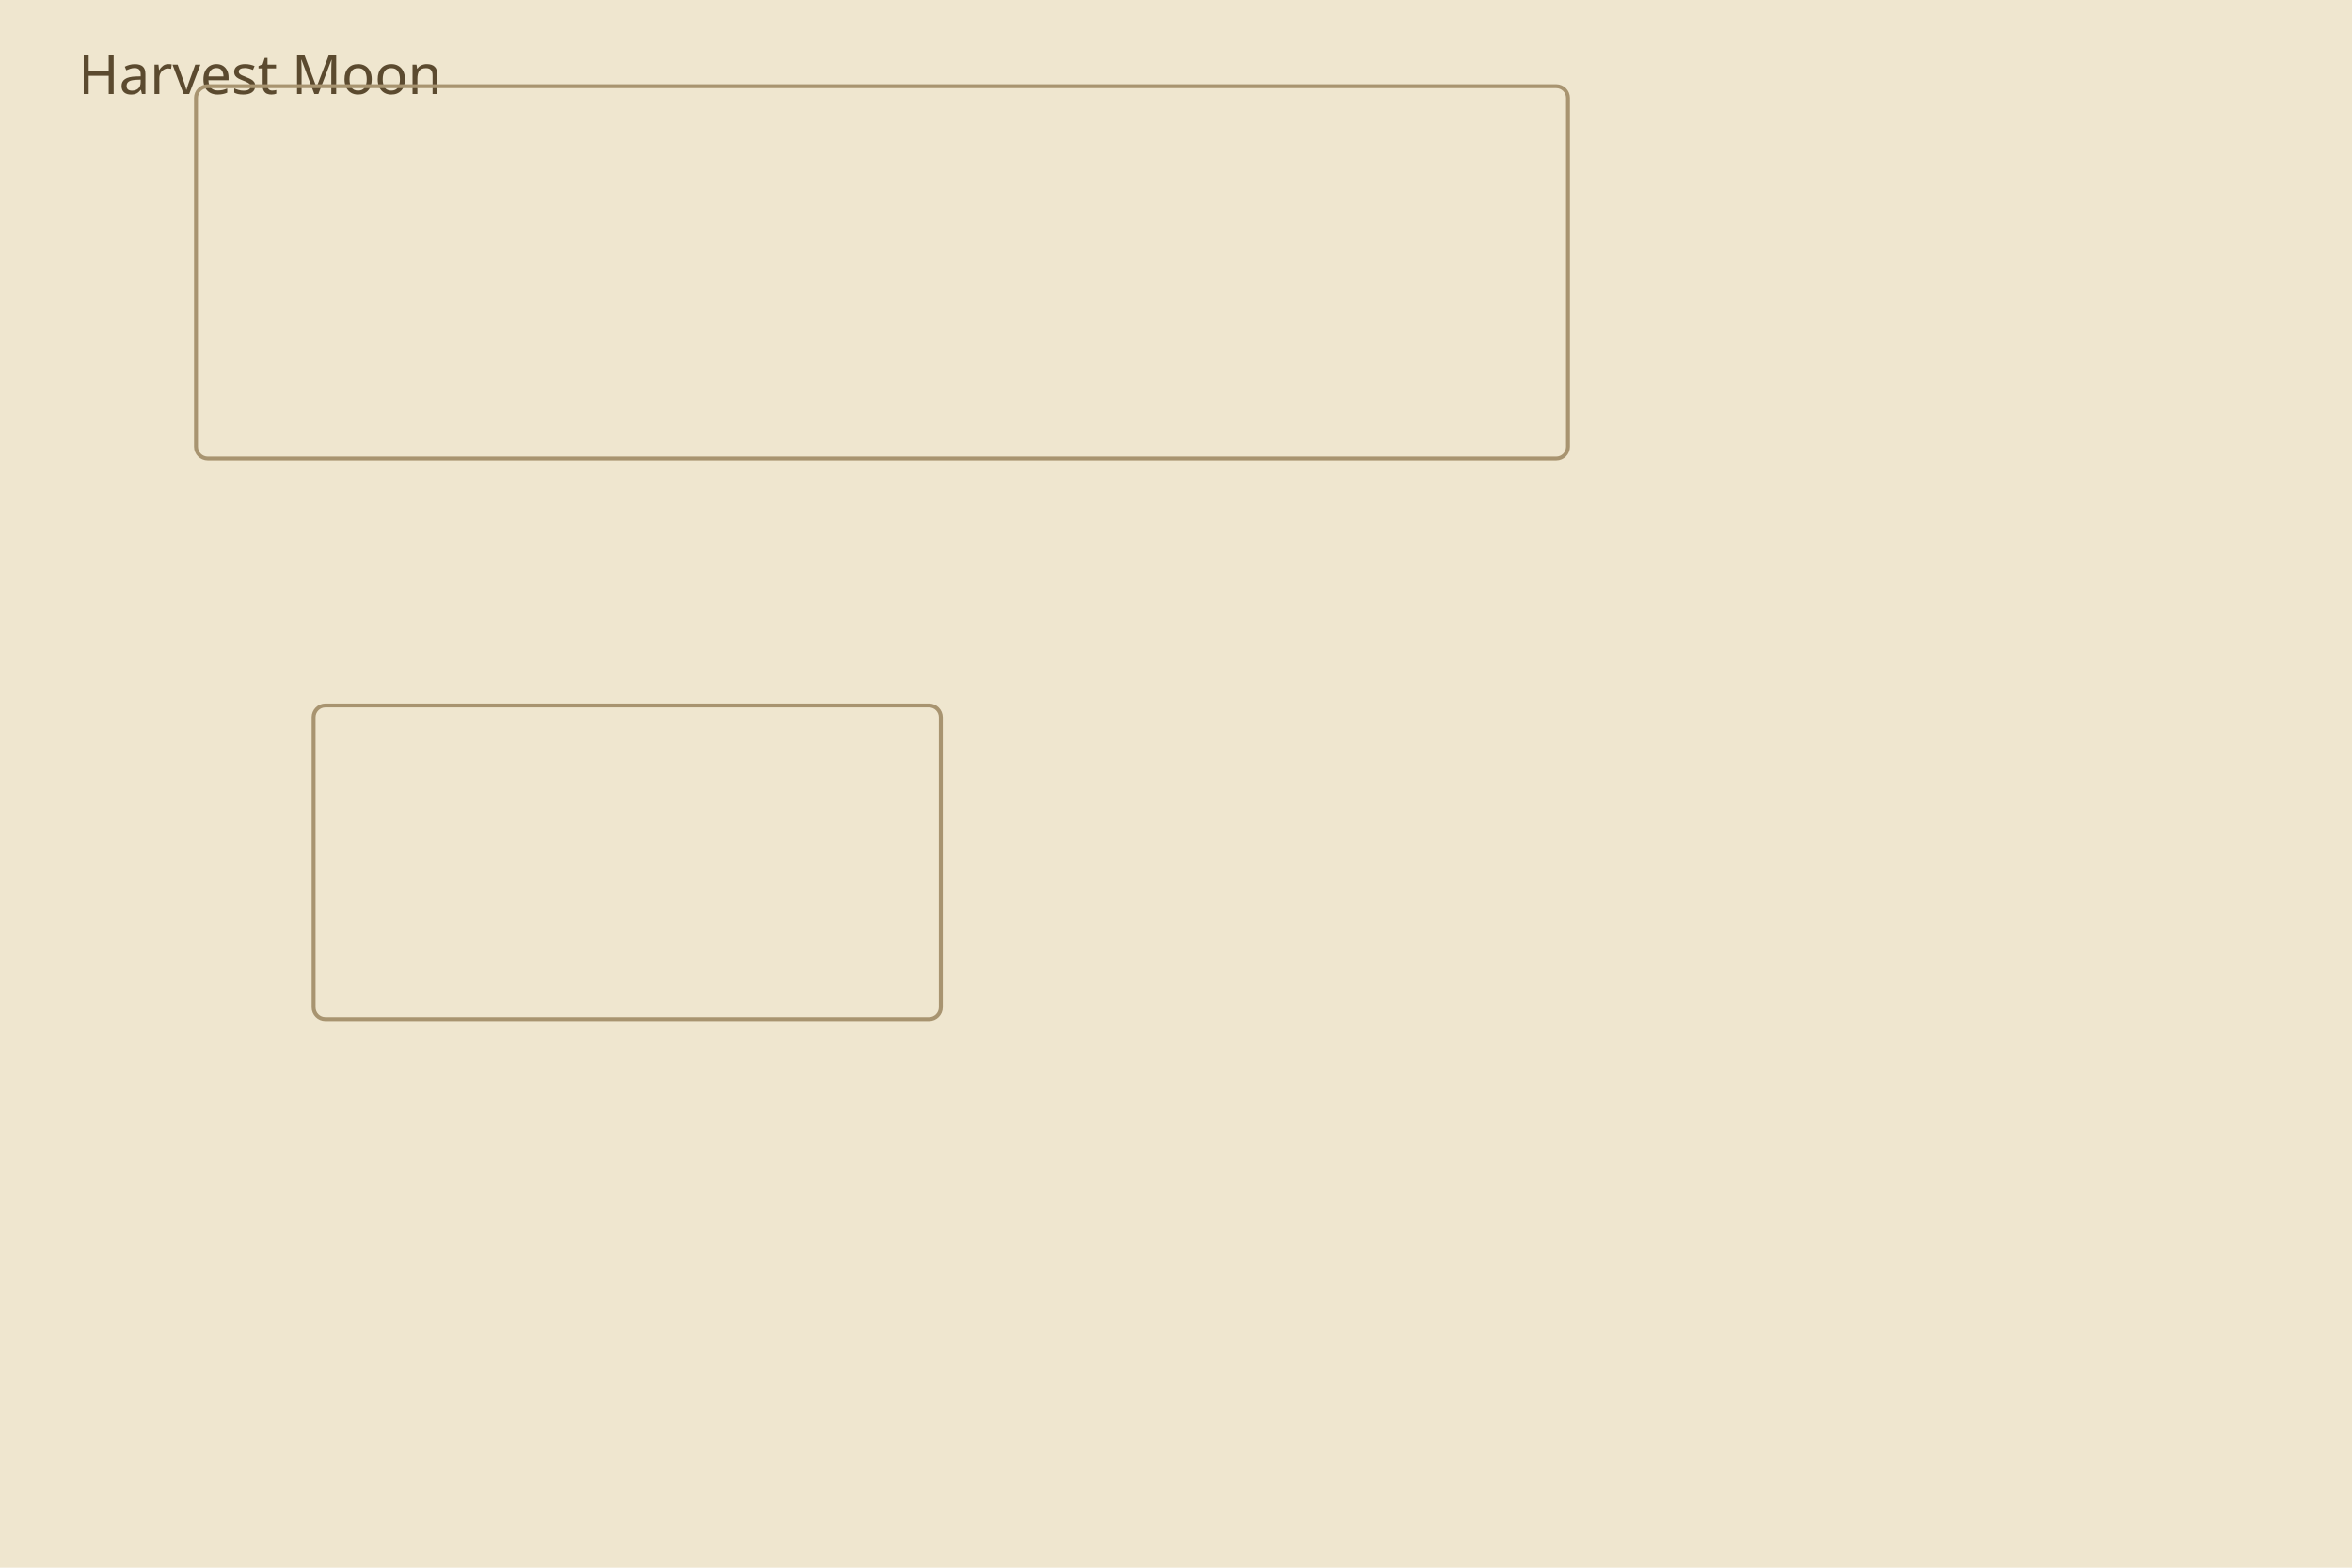
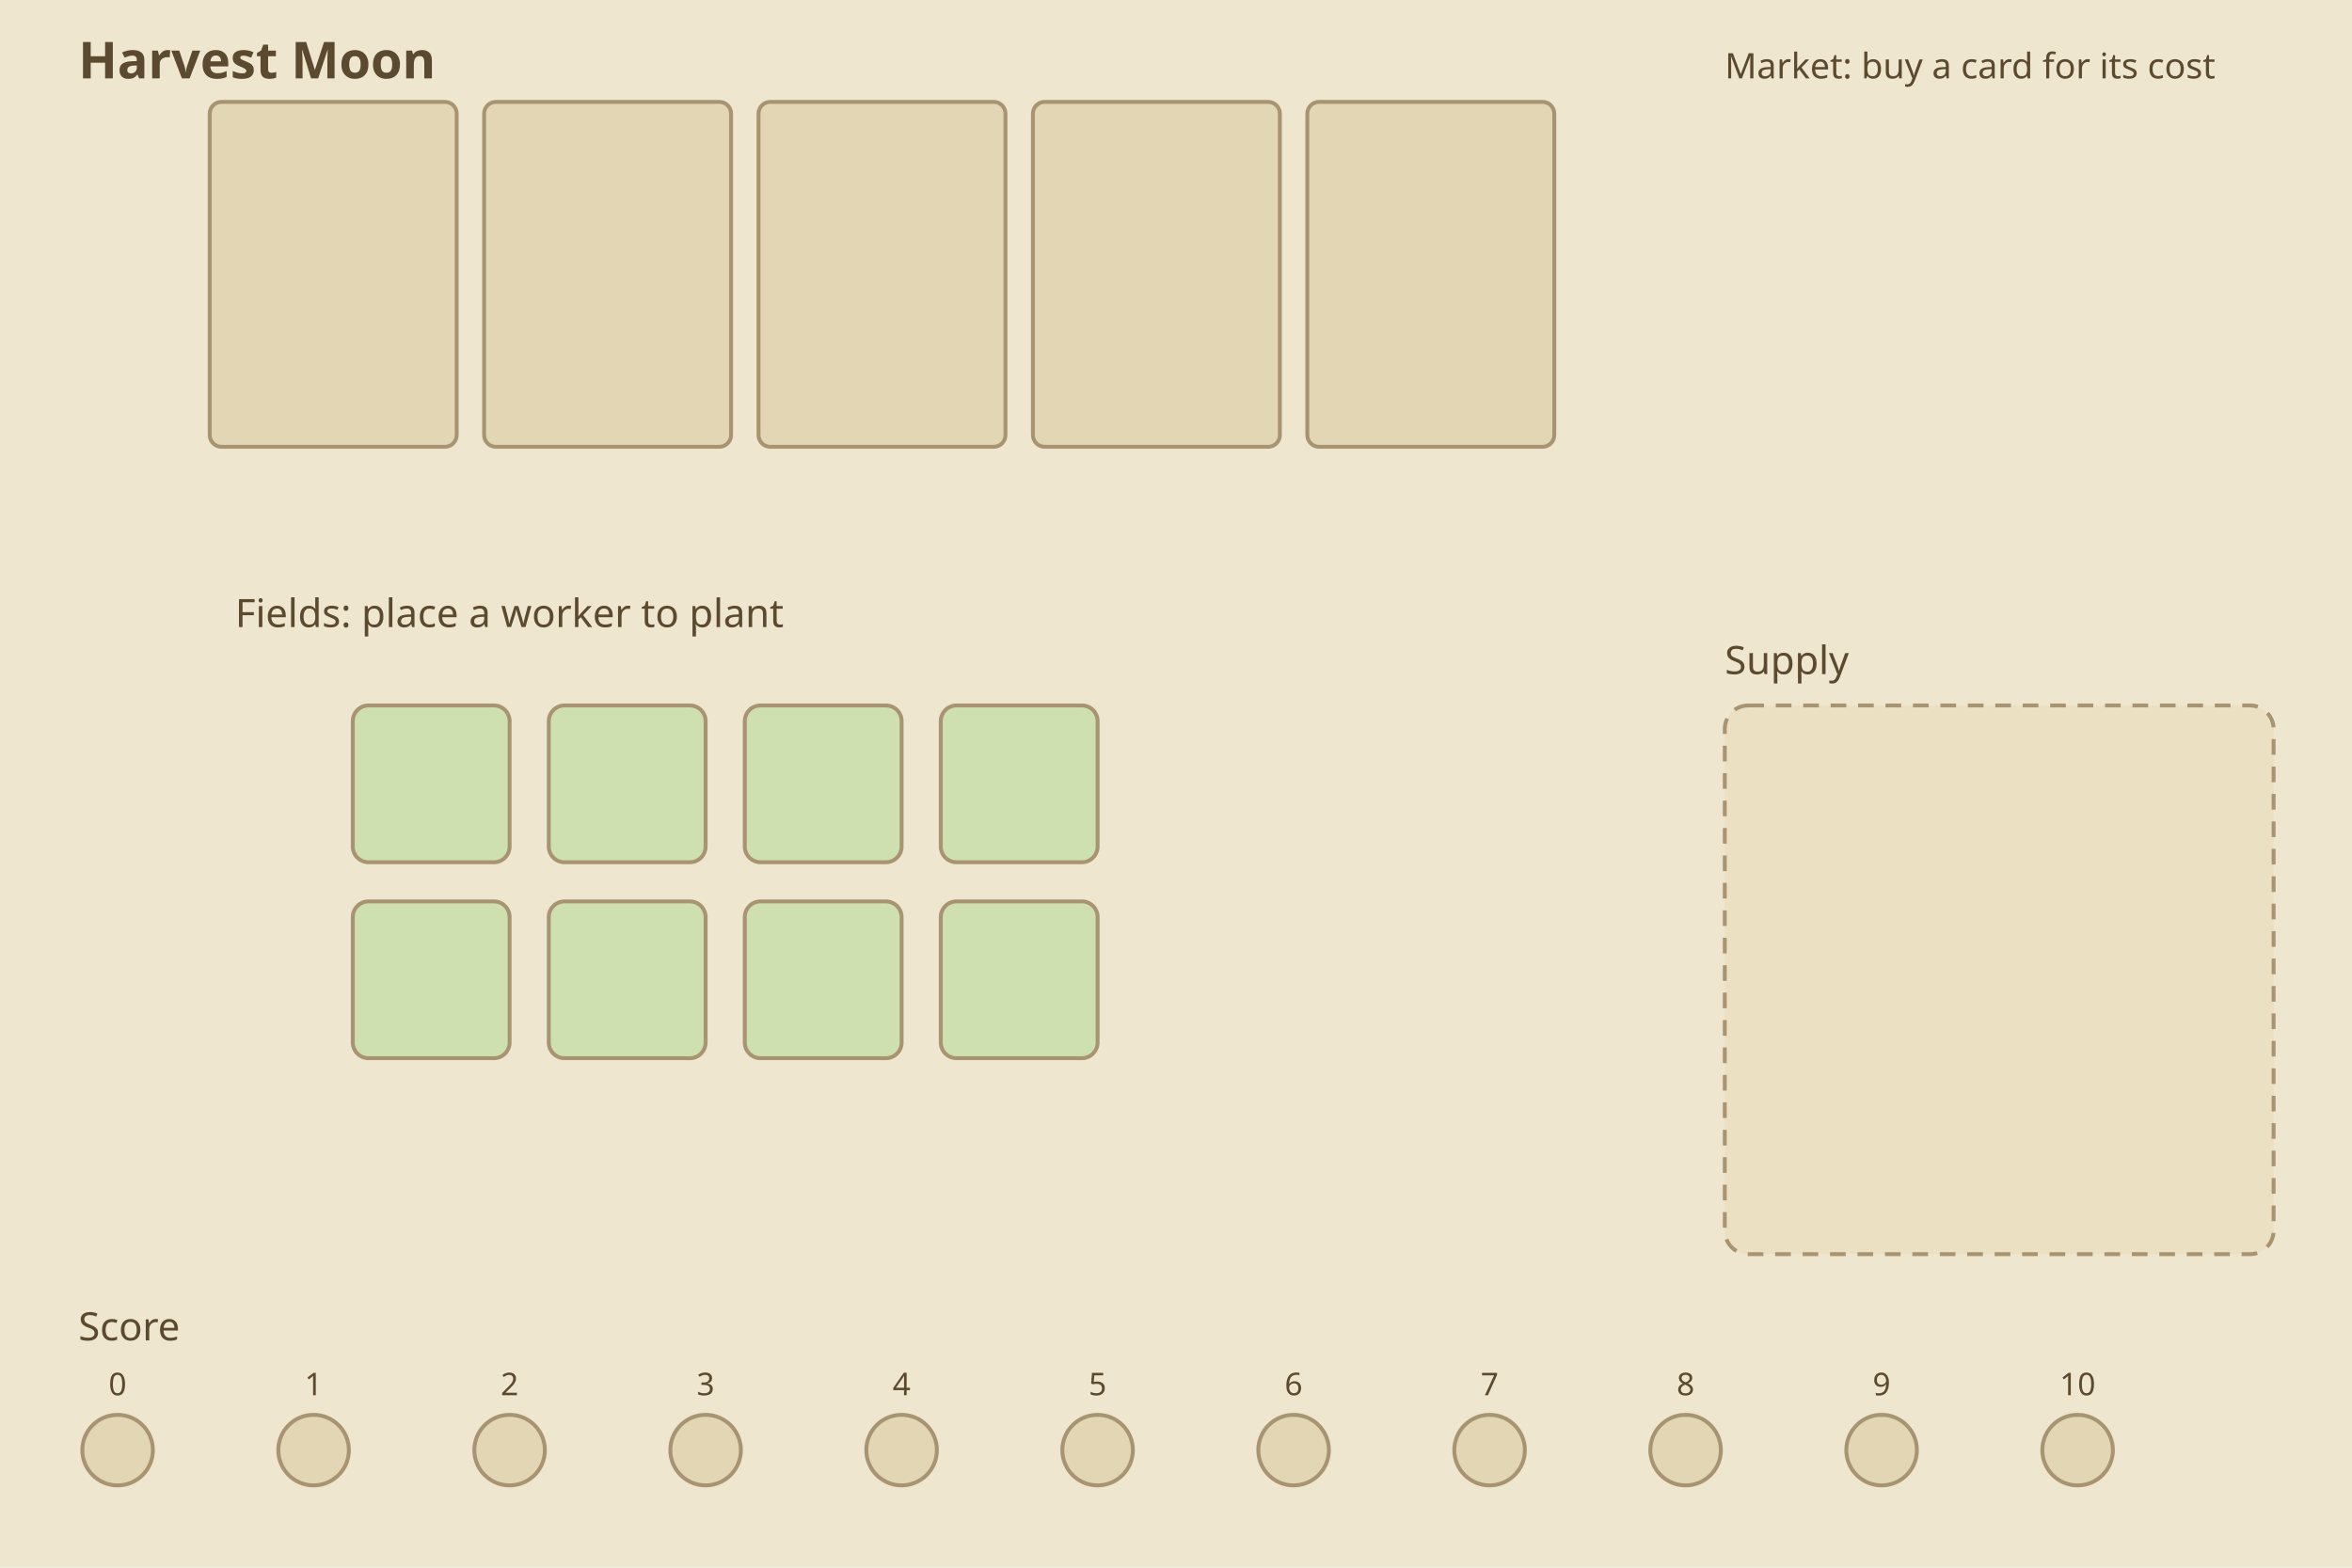
<svg xmlns="http://www.w3.org/2000/svg" viewBox="0 0 600 400" width="600mm" height="400mm">
  <rect width="600" height="400" fill="#efe6cf" />
-   <text x="20" y="24" font-family="sans-serif" font-size="14" fill="#5b4a2f">Harvest Moon</text>
-   <g fill="none" stroke="#a89470" stroke-width="1">
-     <rect x="50" y="22" width="350" height="95" rx="3" />
-     <rect x="80" y="180" width="160" height="80" rx="3" />
+   <g font-family="sans-serif" fill="#5b4a2f">
+     <text x="20" y="20" font-size="13" font-weight="bold">Harvest Moon</text>
+     <text x="440" y="20" font-size="9">Market: buy a card for its cost</text>
+     <text x="60" y="160" font-size="10">Fields: place a worker to plant</text>
+     <text x="440" y="172" font-size="10">Supply</text>
+     <text x="20" y="342" font-size="10">Score</text>
+   </g>
+   <g fill="#e3d6b5" stroke="#a89470" stroke-width="1">
+     <rect x="53.5" y="26" width="63" height="88" rx="3" />
+     <rect x="123.5" y="26" width="63" height="88" rx="3" />
+     <rect x="193.5" y="26" width="63" height="88" rx="3" />
+     <rect x="263.5" y="26" width="63" height="88" rx="3" />
+     <rect x="333.5" y="26" width="63" height="88" rx="3" />
+     <rect x="90" y="180" width="40" height="40" rx="4" fill="#cfe0b0" />
+     <rect x="140" y="180" width="40" height="40" rx="4" fill="#cfe0b0" />
+     <rect x="190" y="180" width="40" height="40" rx="4" fill="#cfe0b0" />
+     <rect x="240" y="180" width="40" height="40" rx="4" fill="#cfe0b0" />
+     <rect x="90" y="230" width="40" height="40" rx="4" fill="#cfe0b0" />
+     <rect x="140" y="230" width="40" height="40" rx="4" fill="#cfe0b0" />
+     <rect x="190" y="230" width="40" height="40" rx="4" fill="#cfe0b0" />
+     <rect x="240" y="230" width="40" height="40" rx="4" fill="#cfe0b0" />
+     <rect x="440" y="180" width="140" height="140" rx="6" fill="#ece0c3" stroke-dasharray="4 3" />
+   </g>
+   <g font-family="sans-serif" font-size="8" text-anchor="middle" fill="#5b4a2f">
+     <circle cx="30" cy="370" r="9" fill="#e3d6b5" stroke="#a89470" />
+     <text x="30" y="356">0</text>
+     <circle cx="80" cy="370" r="9" fill="#e3d6b5" stroke="#a89470" />
+     <text x="80" y="356">1</text>
+     <circle cx="130" cy="370" r="9" fill="#e3d6b5" stroke="#a89470" />
+     <text x="130" y="356">2</text>
+     <circle cx="180" cy="370" r="9" fill="#e3d6b5" stroke="#a89470" />
+     <text x="180" y="356">3</text>
+     <circle cx="230" cy="370" r="9" fill="#e3d6b5" stroke="#a89470" />
+     <text x="230" y="356">4</text>
+     <circle cx="280" cy="370" r="9" fill="#e3d6b5" stroke="#a89470" />
+     <text x="280" y="356">5</text>
+     <circle cx="330" cy="370" r="9" fill="#e3d6b5" stroke="#a89470" />
+     <text x="330" y="356">6</text>
+     <circle cx="380" cy="370" r="9" fill="#e3d6b5" stroke="#a89470" />
+     <text x="380" y="356">7</text>
+     <circle cx="430" cy="370" r="9" fill="#e3d6b5" stroke="#a89470" />
+     <text x="430" y="356">8</text>
+     <circle cx="480" cy="370" r="9" fill="#e3d6b5" stroke="#a89470" />
+     <text x="480" y="356">9</text>
+     <circle cx="530" cy="370" r="9" fill="#e3d6b5" stroke="#a89470" />
+     <text x="530" y="356">10</text>
  </g>
</svg>
